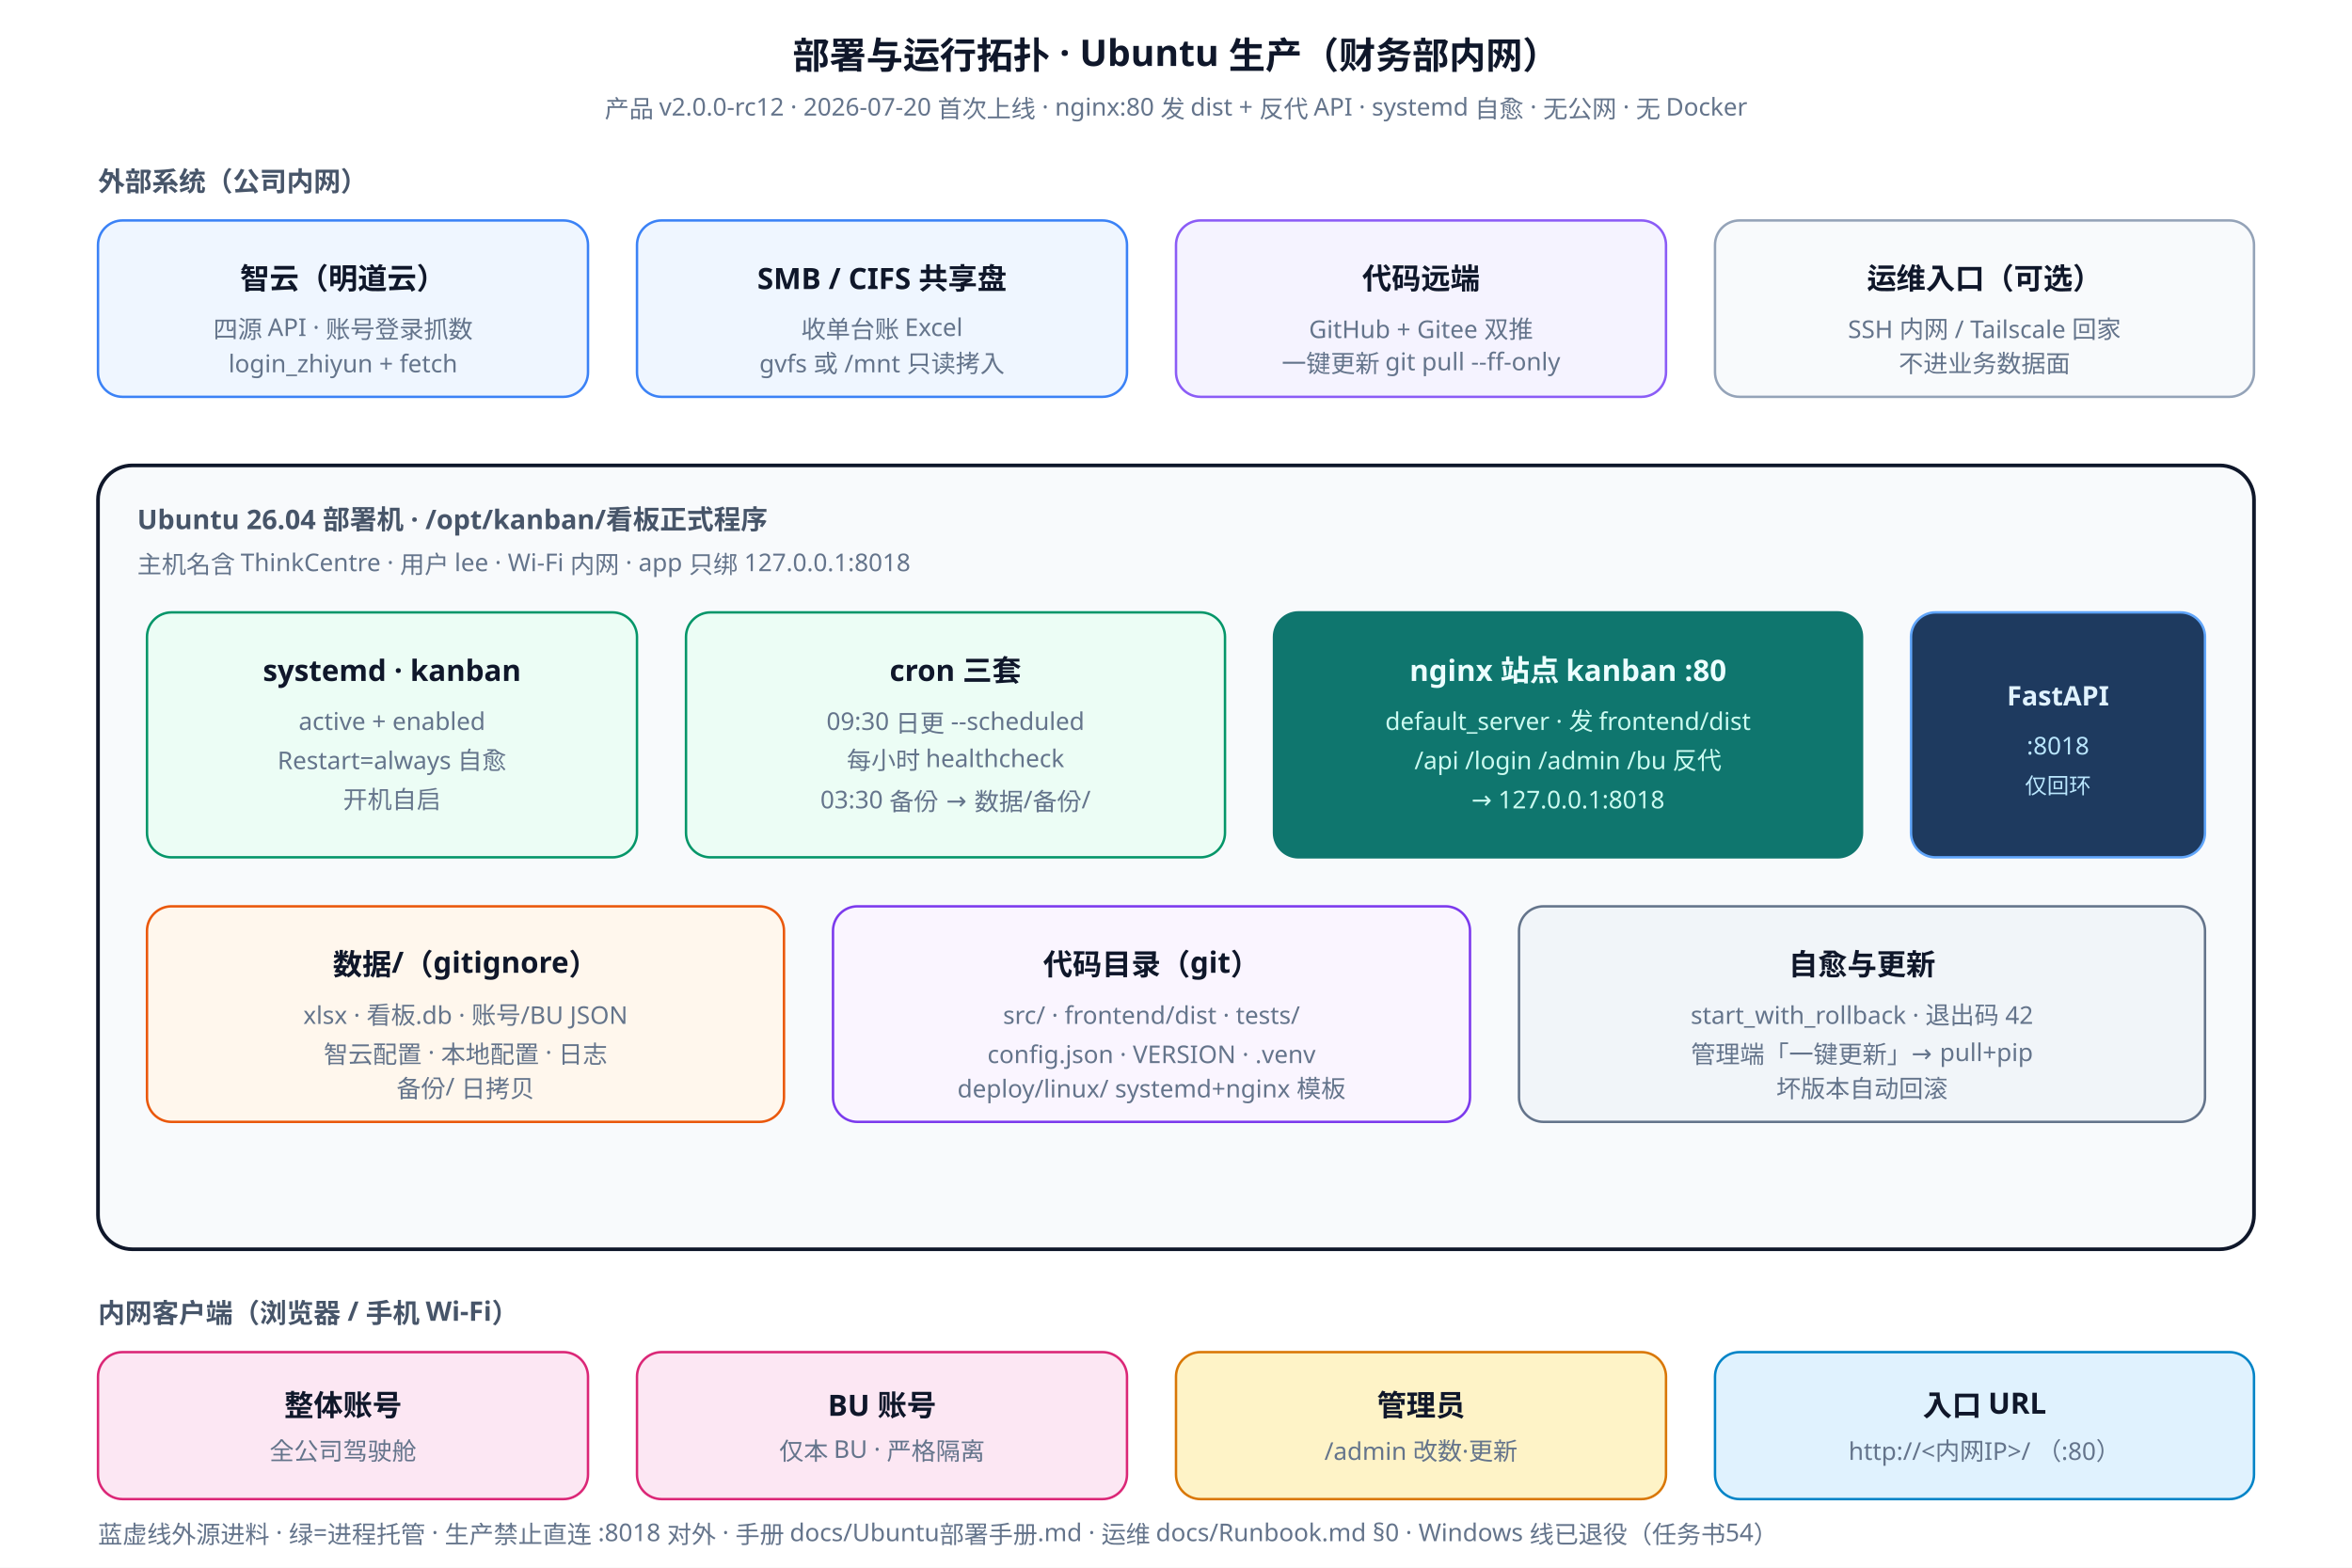
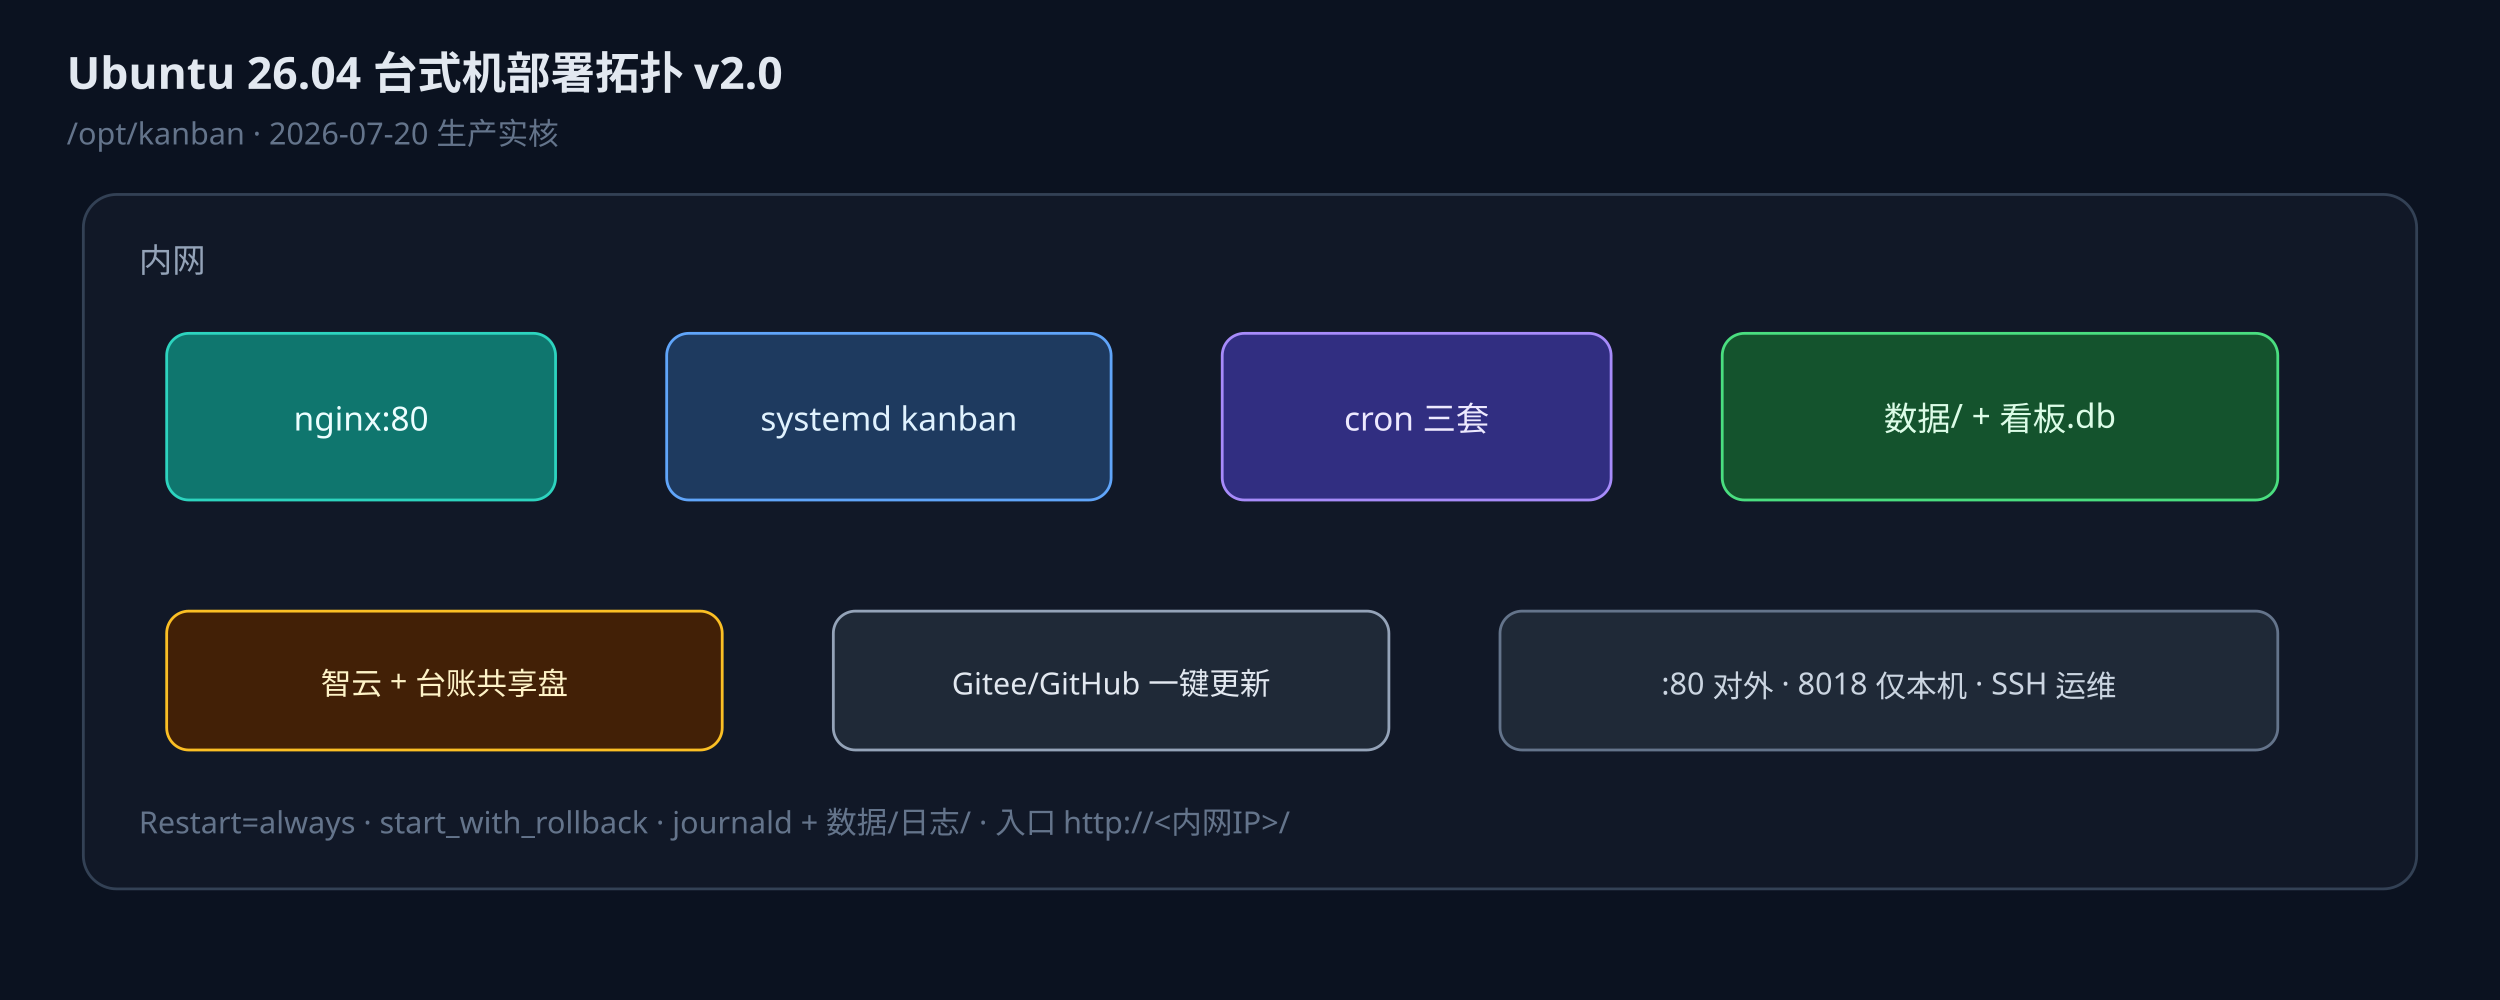
- <svg xmlns="http://www.w3.org/2000/svg" viewBox="0 0 960 640" role="img" font-family="system-ui, sans-serif">
-   <style>
- .h{fill:#0f172a;font-size:15px;font-weight:700}
- .t{fill:#0f172a;font-size:12px;font-weight:600}
- .s{fill:#334155;font-size:11px}
- .xs{fill:#64748b;font-size:10px}
- .lbl{fill:#475569;font-size:11px;font-weight:700}
- </style>
-   <rect width="960" height="640" fill="#ffffff" />
-   <text x="480" y="28" class="h" text-anchor="middle">部署与运行拓扑 · Ubuntu 生产（财务部内网）</text>
-   <text x="480" y="48" class="xs" text-anchor="middle">产品 v2.0.0-rc12 · 2026-07-20 首次上线 · nginx:80 发 dist + 反代 API · systemd 自愈 · 无公网 · 无 Docker</text>
-   <text x="40" y="78" class="lbl">外部系统（公司内网）</text>
-   <rect x="40" y="90" width="200" height="72" rx="10" fill="#eff6ff" stroke="#3b82f6" />
-   <text x="140" y="118" class="t" text-anchor="middle">智云（明道云）</text>
-   <text x="140" y="138" class="xs" text-anchor="middle">四源 API · 账号登录抓数</text>
-   <text x="140" y="152" class="xs" text-anchor="middle">login_zhiyun + fetch</text>
-   <rect x="260" y="90" width="200" height="72" rx="10" fill="#eff6ff" stroke="#3b82f6" />
-   <text x="360" y="118" class="t" text-anchor="middle">SMB / CIFS 共享盘</text>
-   <text x="360" y="138" class="xs" text-anchor="middle">收单台账 Excel</text>
-   <text x="360" y="152" class="xs" text-anchor="middle">gvfs 或 /mnt 只读拷入</text>
-   <rect x="480" y="90" width="200" height="72" rx="10" fill="#f5f3ff" stroke="#8b5cf6" />
-   <text x="580" y="118" class="t" text-anchor="middle">代码远端</text>
-   <text x="580" y="138" class="xs" text-anchor="middle">GitHub + Gitee 双推</text>
-   <text x="580" y="152" class="xs" text-anchor="middle">一键更新 git pull --ff-only</text>
-   <rect x="700" y="90" width="220" height="72" rx="10" fill="#f8fafc" stroke="#94a3b8" />
-   <text x="810" y="118" class="t" text-anchor="middle">运维入口（可选）</text>
-   <text x="810" y="138" class="xs" text-anchor="middle">SSH 内网 / Tailscale 回家</text>
-   <text x="810" y="152" class="xs" text-anchor="middle">不进业务数据面</text>
-   <rect x="40" y="190" width="880" height="320" rx="14" fill="#f8fafc" stroke="#0f172a" stroke-width="1.5" />
-   <text x="56" y="216" class="lbl">Ubuntu 26.04 部署机 · /opt/kanban/看板正式程序</text>
-   <text x="56" y="234" class="xs">主机名含 ThinkCentre · 用户 lee · Wi‑Fi 内网 · app 只绑 127.0.0.1:8018</text>
-   <rect x="60" y="250" width="200" height="100" rx="10" fill="#ecfdf5" stroke="#059669" />
-   <text x="160" y="278" class="t" text-anchor="middle">systemd · kanban</text>
-   <text x="160" y="298" class="xs" text-anchor="middle">active + enabled</text>
-   <text x="160" y="314" class="xs" text-anchor="middle">Restart=always 自愈</text>
-   <text x="160" y="330" class="xs" text-anchor="middle">开机自启</text>
-   <rect x="280" y="250" width="220" height="100" rx="10" fill="#ecfdf5" stroke="#059669" />
-   <text x="390" y="278" class="t" text-anchor="middle">cron 三套</text>
-   <text x="390" y="298" class="xs" text-anchor="middle">09:30 日更 --scheduled</text>
-   <text x="390" y="314" class="xs" text-anchor="middle">每小时 healthcheck</text>
-   <text x="390" y="330" class="xs" text-anchor="middle">03:30 备份 → 数据/备份/</text>
-   <rect x="520" y="250" width="240" height="100" rx="10" fill="#0f766e" stroke="#0f766e" />
-   <text x="640" y="278" fill="#ecfeff" font-size="12" font-weight="700" text-anchor="middle">nginx 站点 kanban :80</text>
-   <text x="640" y="298" fill="#ccfbf1" font-size="10" text-anchor="middle">default_server · 发 frontend/dist</text>
-   <text x="640" y="314" fill="#ccfbf1" font-size="10" text-anchor="middle">/api /login /admin /bu 反代</text>
-   <text x="640" y="330" fill="#ccfbf1" font-size="10" text-anchor="middle">→ 127.0.0.1:8018</text>
-   <rect x="780" y="250" width="120" height="100" rx="10" fill="#1e3a5f" stroke="#60a5fa" />
-   <text x="840" y="288" fill="#e0f2fe" font-size="11" font-weight="700" text-anchor="middle">FastAPI</text>
-   <text x="840" y="308" fill="#bae6fd" font-size="10" text-anchor="middle">:8018</text>
-   <text x="840" y="324" fill="#bae6fd" font-size="9" text-anchor="middle">仅回环</text>
-   <rect x="60" y="370" width="260" height="88" rx="10" fill="#fff7ed" stroke="#ea580c" />
-   <text x="190" y="398" class="t" text-anchor="middle">数据/（gitignore）</text>
-   <text x="190" y="418" class="xs" text-anchor="middle">xlsx · 看板.db · 账号/BU JSON</text>
-   <text x="190" y="434" class="xs" text-anchor="middle">智云配置 · 本地配置 · 日志</text>
-   <text x="190" y="448" class="xs" text-anchor="middle">备份/ 日拷贝</text>
-   <rect x="340" y="370" width="260" height="88" rx="10" fill="#faf5ff" stroke="#7c3aed" />
-   <text x="470" y="398" class="t" text-anchor="middle">代码目录（git）</text>
-   <text x="470" y="418" class="xs" text-anchor="middle">src/ · frontend/dist · tests/</text>
-   <text x="470" y="434" class="xs" text-anchor="middle">config.json · VERSION · .venv</text>
-   <text x="470" y="448" class="xs" text-anchor="middle">deploy/linux/ systemd+nginx 模板</text>
-   <rect x="620" y="370" width="280" height="88" rx="10" fill="#f1f5f9" stroke="#64748b" />
-   <text x="760" y="398" class="t" text-anchor="middle">自愈与更新</text>
-   <text x="760" y="418" class="xs" text-anchor="middle">start_with_rollback · 退出码 42</text>
-   <text x="760" y="434" class="xs" text-anchor="middle">管理端「一键更新」→ pull+pip</text>
-   <text x="760" y="448" class="xs" text-anchor="middle">坏版本自动回滚</text>
-   <text x="40" y="540" class="lbl">内网客户端（浏览器 / 手机 Wi‑Fi）</text>
-   <rect x="40" y="552" width="200" height="60" rx="10" fill="#fce7f3" stroke="#db2777" />
-   <text x="140" y="578" class="t" text-anchor="middle">整体账号</text>
-   <text x="140" y="596" class="xs" text-anchor="middle">全公司驾驶舱</text>
-   <rect x="260" y="552" width="200" height="60" rx="10" fill="#fce7f3" stroke="#db2777" />
-   <text x="360" y="578" class="t" text-anchor="middle">BU 账号</text>
-   <text x="360" y="596" class="xs" text-anchor="middle">仅本 BU · 严格隔离</text>
-   <rect x="480" y="552" width="200" height="60" rx="10" fill="#fef3c7" stroke="#d97706" />
-   <text x="580" y="578" class="t" text-anchor="middle">管理员</text>
-   <text x="580" y="596" class="xs" text-anchor="middle">/admin 改数·更新</text>
-   <rect x="700" y="552" width="220" height="60" rx="10" fill="#e0f2fe" stroke="#0284c7" />
-   <text x="810" y="578" class="t" text-anchor="middle">入口 URL</text>
-   <text x="810" y="596" class="xs" text-anchor="middle">http://&lt;内网IP&gt;/ （:80）</text>
-   <text x="40" y="630" class="xs">蓝虚线外源进料 · 绿=进程托管 · 生产禁止直连 :8018 对外 · 手册 docs/Ubuntu部署手册.md · 运维 docs/Runbook.md §0 · Windows 线已退役（任务书54）</text>
+ <svg xmlns="http://www.w3.org/2000/svg" viewBox="0 0 900 360" font-family="system-ui,sans-serif" role="img">
+   <rect width="900" height="360" fill="#0b1220" />
+   <text x="24" y="32" fill="#e2e8f0" font-size="16" font-weight="700">Ubuntu 26.04 台式机部署拓扑 v2.0</text>
+   <text x="24" y="52" fill="#64748b" font-size="11">/opt/kanban · 2026-07-20 生产实核</text>
+   <rect x="30" y="70" width="840" height="250" rx="12" fill="#111827" stroke="#334155" />
+   <text x="50" y="98" fill="#94a3b8" font-size="12">内网</text>
+   <rect x="60" y="120" width="140" height="60" rx="8" fill="#0f766e" stroke="#2dd4bf" />
+   <text x="130" y="155" text-anchor="middle" fill="#ecfeff" font-size="12">nginx:80</text>
+   <rect x="240" y="120" width="160" height="60" rx="8" fill="#1e3a5f" stroke="#60a5fa" />
+   <text x="320" y="155" text-anchor="middle" fill="#e0f2fe" font-size="12">systemd kanban</text>
+   <rect x="440" y="120" width="140" height="60" rx="8" fill="#312e81" stroke="#a78bfa" />
+   <text x="510" y="155" text-anchor="middle" fill="#ede9fe" font-size="12">cron 三套</text>
+   <rect x="620" y="120" width="200" height="60" rx="8" fill="#14532d" stroke="#4ade80" />
+   <text x="720" y="155" text-anchor="middle" fill="#dcfce7" font-size="12">数据/ + 看板.db</text>
+   <rect x="60" y="220" width="200" height="50" rx="8" fill="#422006" stroke="#fbbf24" />
+   <text x="160" y="250" text-anchor="middle" fill="#fef3c7" font-size="11">智云 + 台账共享盘</text>
+   <rect x="300" y="220" width="200" height="50" rx="8" fill="#1f2937" stroke="#94a3b8" />
+   <text x="400" y="250" text-anchor="middle" fill="#e2e8f0" font-size="11">Gitee/GitHub 一键更新</text>
+   <rect x="540" y="220" width="280" height="50" rx="8" fill="#1f2937" stroke="#64748b" />
+   <text x="680" y="250" text-anchor="middle" fill="#cbd5e1" font-size="11">:80 对外 · 8018 仅本机 · SSH 运维</text>
+   <text x="50" y="300" fill="#64748b" font-size="11">Restart=always · start_with_rollback · journald + 数据/日志/ · 入口 http://&lt;内网IP&gt;/</text>
</svg>
